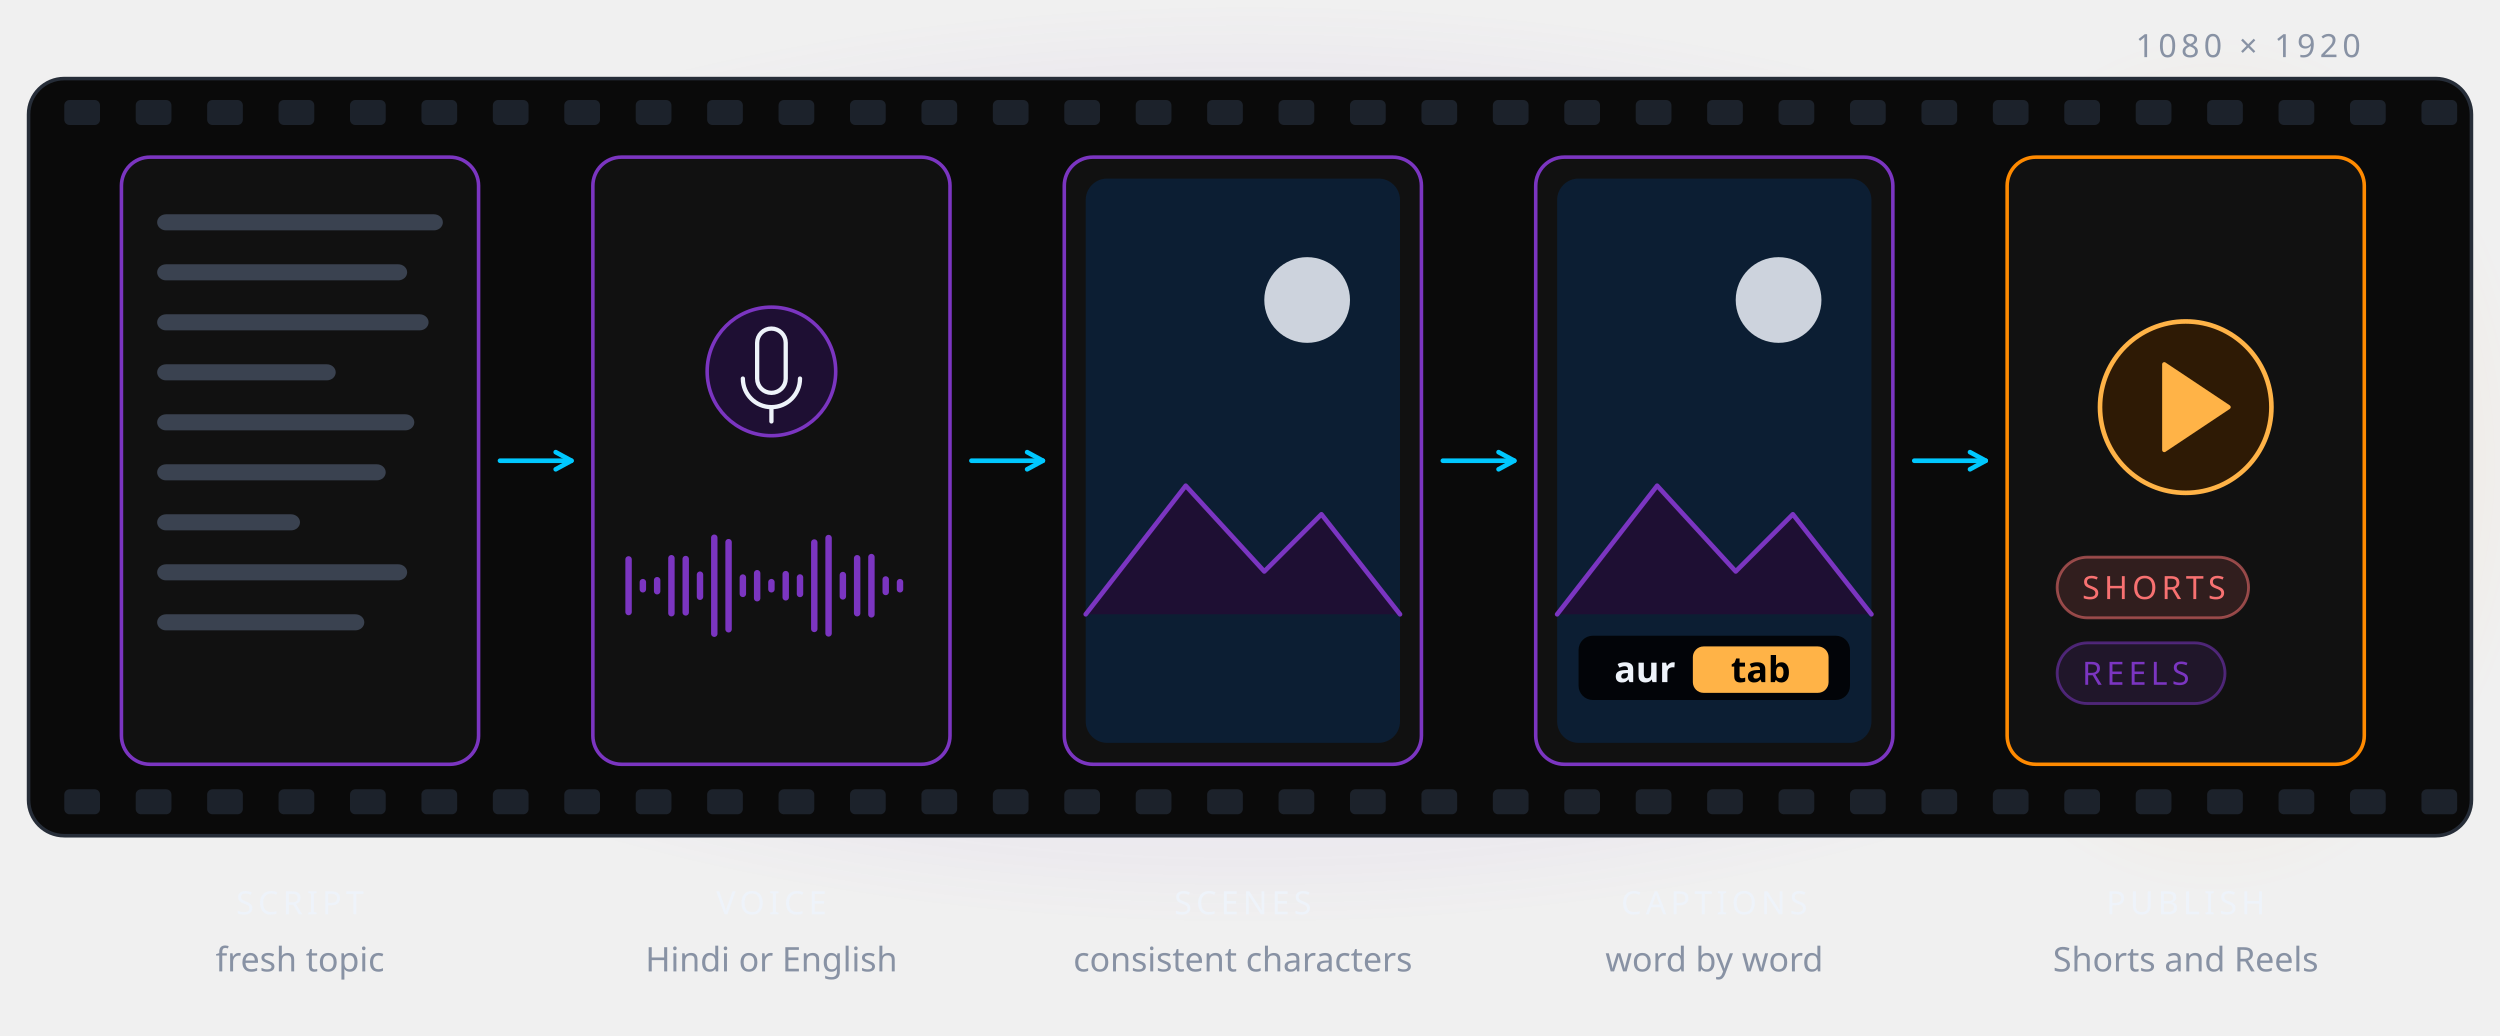
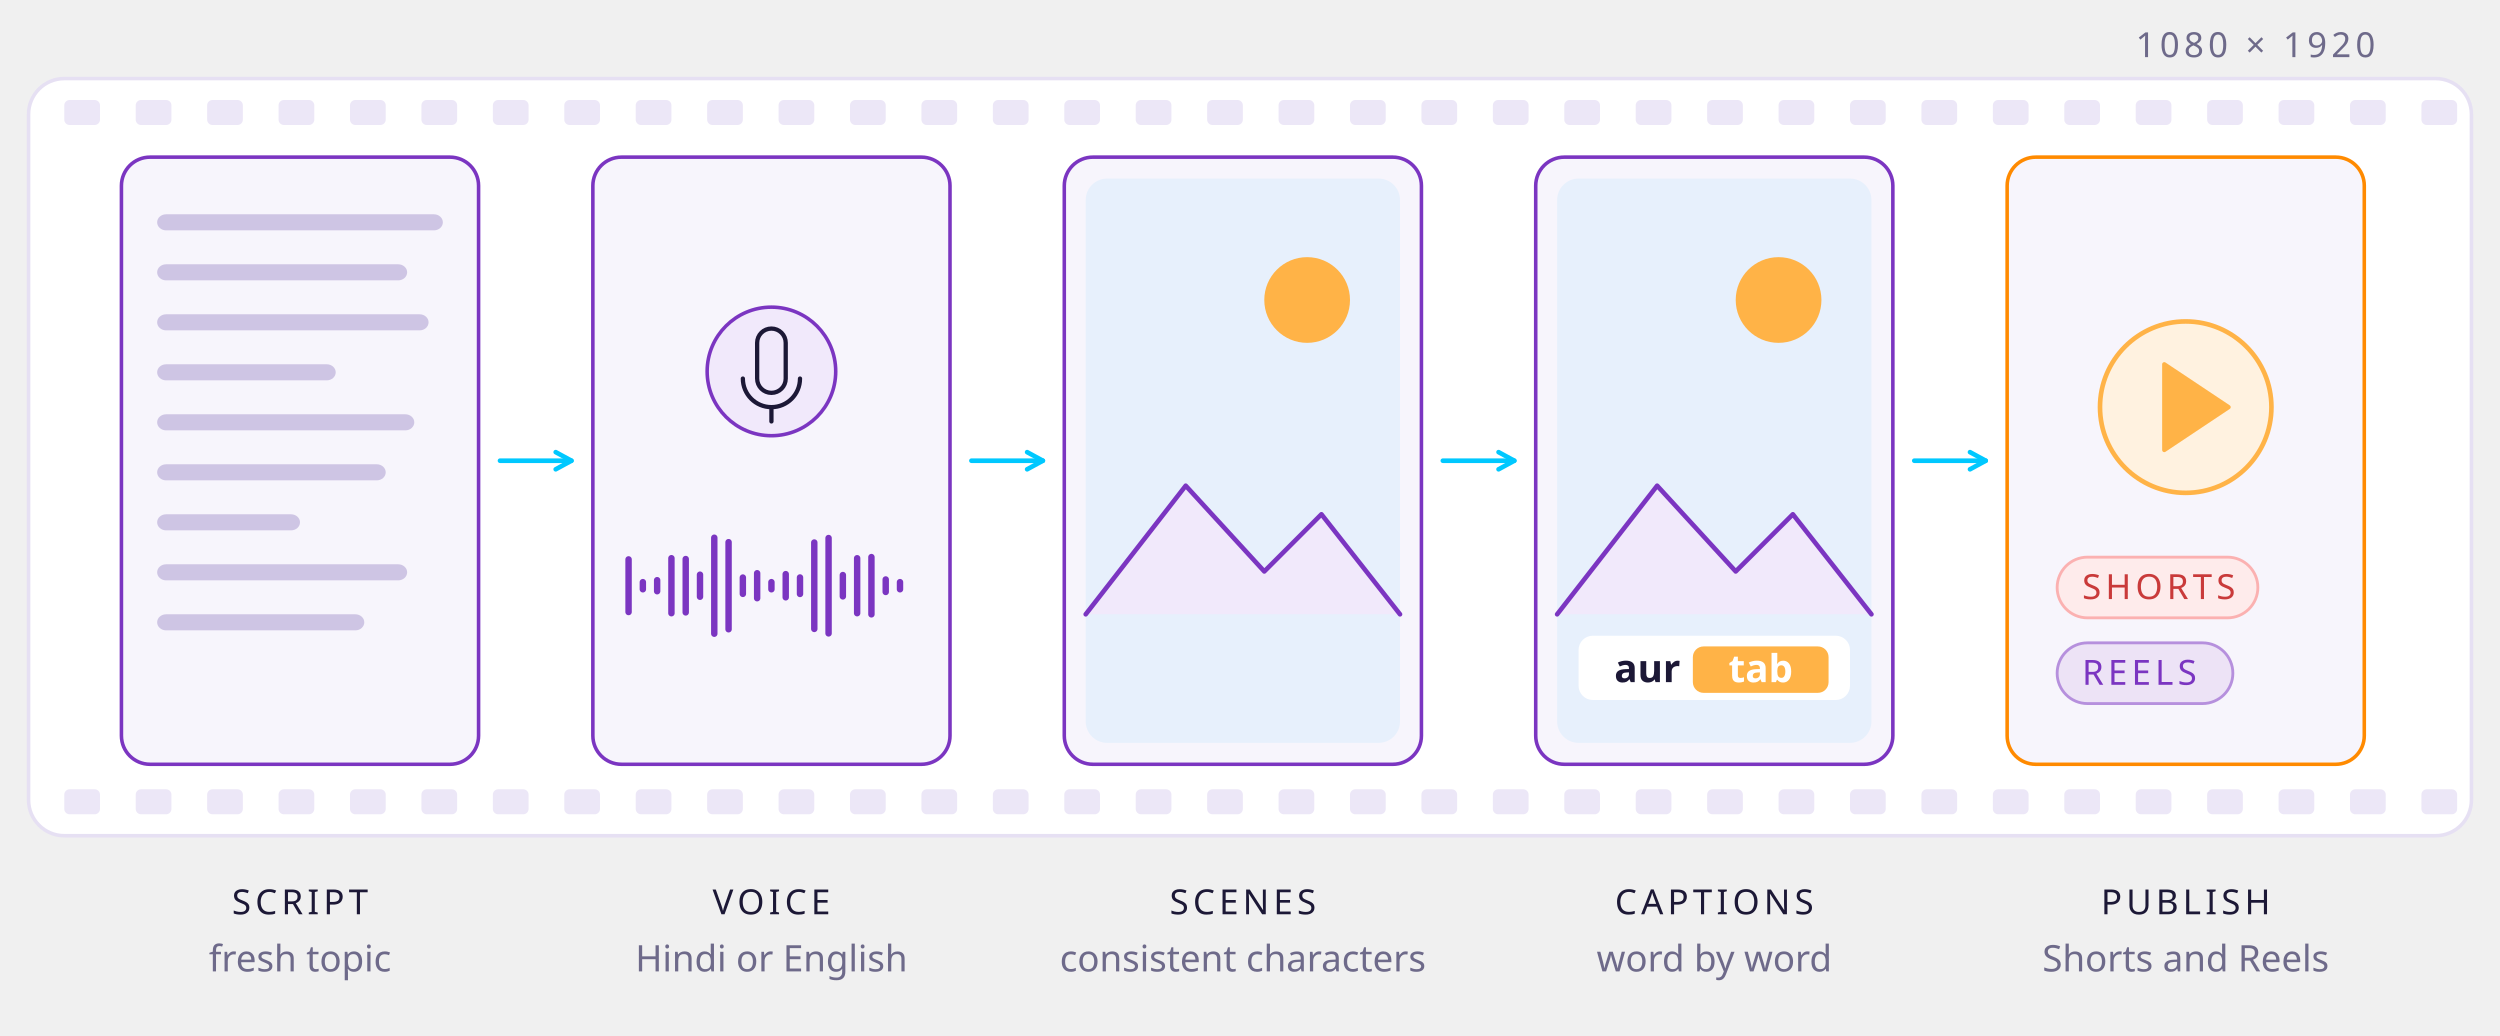
<svg xmlns="http://www.w3.org/2000/svg" viewBox="0 0 700 290" role="img" fill="none">
-   <defs>
-     <radialGradient id="ai-video-factory-halo1">
-       <stop offset="0" stop-color="#7B35C1" stop-opacity="0.2" />
-       <stop offset="1" stop-color="#7B35C1" stop-opacity="0" />
-     </radialGradient>
-     <radialGradient id="ai-video-factory-halo2">
-       <stop offset="0" stop-color="#FF8A00" stop-opacity="0.14" />
-       <stop offset="1" stop-color="#FF8A00" stop-opacity="0" />
-     </radialGradient>
-   </defs>
-   <ellipse cx="350" cy="130" rx="320" ry="130" fill="url(#ai-video-factory-halo1)" />
-   <ellipse cx="620" cy="130" rx="90" ry="120" fill="url(#ai-video-factory-halo2)" />
-   <rect x="8" y="22" width="684" height="212" rx="10" fill="#0A0A0A" stroke="#262D38" stroke-width="1" />
-   <rect x="18" y="28" width="10" height="7" rx="1.5" fill="#1C222B" />
-   <rect x="18" y="221" width="10" height="7" rx="1.5" fill="#1C222B" />
-   <rect x="38" y="28" width="10" height="7" rx="1.5" fill="#1C222B" />
-   <rect x="38" y="221" width="10" height="7" rx="1.5" fill="#1C222B" />
-   <rect x="58" y="28" width="10" height="7" rx="1.5" fill="#1C222B" />
-   <rect x="58" y="221" width="10" height="7" rx="1.5" fill="#1C222B" />
-   <rect x="78" y="28" width="10" height="7" rx="1.5" fill="#1C222B" />
-   <rect x="78" y="221" width="10" height="7" rx="1.5" fill="#1C222B" />
-   <rect x="98" y="28" width="10" height="7" rx="1.5" fill="#1C222B" />
-   <rect x="98" y="221" width="10" height="7" rx="1.5" fill="#1C222B" />
-   <rect x="118" y="28" width="10" height="7" rx="1.5" fill="#1C222B" />
-   <rect x="118" y="221" width="10" height="7" rx="1.5" fill="#1C222B" />
-   <rect x="138" y="28" width="10" height="7" rx="1.5" fill="#1C222B" />
-   <rect x="138" y="221" width="10" height="7" rx="1.5" fill="#1C222B" />
-   <rect x="158" y="28" width="10" height="7" rx="1.5" fill="#1C222B" />
-   <rect x="158" y="221" width="10" height="7" rx="1.5" fill="#1C222B" />
-   <rect x="178" y="28" width="10" height="7" rx="1.5" fill="#1C222B" />
-   <rect x="178" y="221" width="10" height="7" rx="1.5" fill="#1C222B" />
-   <rect x="198" y="28" width="10" height="7" rx="1.5" fill="#1C222B" />
-   <rect x="198" y="221" width="10" height="7" rx="1.5" fill="#1C222B" />
-   <rect x="218" y="28" width="10" height="7" rx="1.5" fill="#1C222B" />
-   <rect x="218" y="221" width="10" height="7" rx="1.5" fill="#1C222B" />
-   <rect x="238" y="28" width="10" height="7" rx="1.5" fill="#1C222B" />
-   <rect x="238" y="221" width="10" height="7" rx="1.5" fill="#1C222B" />
-   <rect x="258" y="28" width="10" height="7" rx="1.5" fill="#1C222B" />
-   <rect x="258" y="221" width="10" height="7" rx="1.5" fill="#1C222B" />
-   <rect x="278" y="28" width="10" height="7" rx="1.5" fill="#1C222B" />
-   <rect x="278" y="221" width="10" height="7" rx="1.5" fill="#1C222B" />
-   <rect x="298" y="28" width="10" height="7" rx="1.5" fill="#1C222B" />
-   <rect x="298" y="221" width="10" height="7" rx="1.5" fill="#1C222B" />
-   <rect x="318" y="28" width="10" height="7" rx="1.5" fill="#1C222B" />
-   <rect x="318" y="221" width="10" height="7" rx="1.5" fill="#1C222B" />
-   <rect x="338" y="28" width="10" height="7" rx="1.5" fill="#1C222B" />
-   <rect x="338" y="221" width="10" height="7" rx="1.5" fill="#1C222B" />
-   <rect x="358" y="28" width="10" height="7" rx="1.5" fill="#1C222B" />
-   <rect x="358" y="221" width="10" height="7" rx="1.5" fill="#1C222B" />
-   <rect x="378" y="28" width="10" height="7" rx="1.5" fill="#1C222B" />
-   <rect x="378" y="221" width="10" height="7" rx="1.5" fill="#1C222B" />
-   <rect x="398" y="28" width="10" height="7" rx="1.5" fill="#1C222B" />
-   <rect x="398" y="221" width="10" height="7" rx="1.5" fill="#1C222B" />
-   <rect x="418" y="28" width="10" height="7" rx="1.5" fill="#1C222B" />
-   <rect x="418" y="221" width="10" height="7" rx="1.5" fill="#1C222B" />
-   <rect x="438" y="28" width="10" height="7" rx="1.5" fill="#1C222B" />
-   <rect x="438" y="221" width="10" height="7" rx="1.5" fill="#1C222B" />
-   <rect x="458" y="28" width="10" height="7" rx="1.5" fill="#1C222B" />
-   <rect x="458" y="221" width="10" height="7" rx="1.5" fill="#1C222B" />
-   <rect x="478" y="28" width="10" height="7" rx="1.5" fill="#1C222B" />
-   <rect x="478" y="221" width="10" height="7" rx="1.5" fill="#1C222B" />
-   <rect x="498" y="28" width="10" height="7" rx="1.5" fill="#1C222B" />
-   <rect x="498" y="221" width="10" height="7" rx="1.5" fill="#1C222B" />
-   <rect x="518" y="28" width="10" height="7" rx="1.5" fill="#1C222B" />
-   <rect x="518" y="221" width="10" height="7" rx="1.5" fill="#1C222B" />
-   <rect x="538" y="28" width="10" height="7" rx="1.5" fill="#1C222B" />
-   <rect x="538" y="221" width="10" height="7" rx="1.5" fill="#1C222B" />
-   <rect x="558" y="28" width="10" height="7" rx="1.5" fill="#1C222B" />
-   <rect x="558" y="221" width="10" height="7" rx="1.5" fill="#1C222B" />
-   <rect x="578" y="28" width="10" height="7" rx="1.5" fill="#1C222B" />
-   <rect x="578" y="221" width="10" height="7" rx="1.5" fill="#1C222B" />
-   <rect x="598" y="28" width="10" height="7" rx="1.5" fill="#1C222B" />
-   <rect x="598" y="221" width="10" height="7" rx="1.5" fill="#1C222B" />
-   <rect x="618" y="28" width="10" height="7" rx="1.5" fill="#1C222B" />
-   <rect x="618" y="221" width="10" height="7" rx="1.5" fill="#1C222B" />
-   <rect x="638" y="28" width="10" height="7" rx="1.5" fill="#1C222B" />
-   <rect x="638" y="221" width="10" height="7" rx="1.5" fill="#1C222B" />
-   <rect x="658" y="28" width="10" height="7" rx="1.5" fill="#1C222B" />
-   <rect x="658" y="221" width="10" height="7" rx="1.5" fill="#1C222B" />
-   <rect x="678" y="28" width="10" height="7" rx="1.5" fill="#1C222B" />
-   <rect x="678" y="221" width="10" height="7" rx="1.5" fill="#1C222B" />
-   <rect x="34" y="44" width="100" height="170" rx="8" fill="#111111" stroke="#7B35C1" stroke-width="1" />
-   <rect x="44" y="60" width="80" height="4.5" rx="2.5" fill="#3A4250" />
-   <rect x="44" y="74" width="70" height="4.5" rx="2.5" fill="#3A4250" />
-   <rect x="44" y="88" width="76" height="4.5" rx="2.5" fill="#3A4250" />
-   <rect x="44" y="102" width="50" height="4.5" rx="2.5" fill="#3A4250" />
-   <rect x="44" y="116" width="72" height="4.5" rx="2.5" fill="#3A4250" />
-   <rect x="44" y="130" width="64" height="4.5" rx="2.5" fill="#3A4250" />
-   <rect x="44" y="144" width="40" height="4.5" rx="2.5" fill="#3A4250" />
-   <rect x="44" y="158" width="70" height="4.5" rx="2.5" fill="#3A4250" />
-   <rect x="44" y="172" width="58" height="4.5" rx="2.5" fill="#3A4250" />
-   <text x="84.0" y="256" font-family="JetBrains Mono" font-size="9" font-weight="500" fill="#EEF3FA" text-anchor="middle" letter-spacing="1.2">SCRIPT</text>
-   <text x="84.0" y="272" font-family="DM Sans" font-size="9.5" font-weight="400" fill="#8892A4" text-anchor="middle">fresh topic</text>
+   <defs />
+   <rect x="8" y="22" width="684" height="212" rx="10" fill="#FFFFFF" stroke="#E6E0F3" stroke-width="1" />
+   <rect x="18" y="28" width="10" height="7" rx="1.5" fill="#ECE7F7" />
+   <rect x="18" y="221" width="10" height="7" rx="1.5" fill="#ECE7F7" />
+   <rect x="38" y="28" width="10" height="7" rx="1.5" fill="#ECE7F7" />
+   <rect x="38" y="221" width="10" height="7" rx="1.5" fill="#ECE7F7" />
+   <rect x="58" y="28" width="10" height="7" rx="1.5" fill="#ECE7F7" />
+   <rect x="58" y="221" width="10" height="7" rx="1.5" fill="#ECE7F7" />
+   <rect x="78" y="28" width="10" height="7" rx="1.5" fill="#ECE7F7" />
+   <rect x="78" y="221" width="10" height="7" rx="1.5" fill="#ECE7F7" />
+   <rect x="98" y="28" width="10" height="7" rx="1.5" fill="#ECE7F7" />
+   <rect x="98" y="221" width="10" height="7" rx="1.5" fill="#ECE7F7" />
+   <rect x="118" y="28" width="10" height="7" rx="1.5" fill="#ECE7F7" />
+   <rect x="118" y="221" width="10" height="7" rx="1.5" fill="#ECE7F7" />
+   <rect x="138" y="28" width="10" height="7" rx="1.5" fill="#ECE7F7" />
+   <rect x="138" y="221" width="10" height="7" rx="1.5" fill="#ECE7F7" />
+   <rect x="158" y="28" width="10" height="7" rx="1.5" fill="#ECE7F7" />
+   <rect x="158" y="221" width="10" height="7" rx="1.5" fill="#ECE7F7" />
+   <rect x="178" y="28" width="10" height="7" rx="1.5" fill="#ECE7F7" />
+   <rect x="178" y="221" width="10" height="7" rx="1.5" fill="#ECE7F7" />
+   <rect x="198" y="28" width="10" height="7" rx="1.5" fill="#ECE7F7" />
+   <rect x="198" y="221" width="10" height="7" rx="1.5" fill="#ECE7F7" />
+   <rect x="218" y="28" width="10" height="7" rx="1.5" fill="#ECE7F7" />
+   <rect x="218" y="221" width="10" height="7" rx="1.5" fill="#ECE7F7" />
+   <rect x="238" y="28" width="10" height="7" rx="1.5" fill="#ECE7F7" />
+   <rect x="238" y="221" width="10" height="7" rx="1.5" fill="#ECE7F7" />
+   <rect x="258" y="28" width="10" height="7" rx="1.5" fill="#ECE7F7" />
+   <rect x="258" y="221" width="10" height="7" rx="1.5" fill="#ECE7F7" />
+   <rect x="278" y="28" width="10" height="7" rx="1.5" fill="#ECE7F7" />
+   <rect x="278" y="221" width="10" height="7" rx="1.5" fill="#ECE7F7" />
+   <rect x="298" y="28" width="10" height="7" rx="1.5" fill="#ECE7F7" />
+   <rect x="298" y="221" width="10" height="7" rx="1.5" fill="#ECE7F7" />
+   <rect x="318" y="28" width="10" height="7" rx="1.5" fill="#ECE7F7" />
+   <rect x="318" y="221" width="10" height="7" rx="1.5" fill="#ECE7F7" />
+   <rect x="338" y="28" width="10" height="7" rx="1.5" fill="#ECE7F7" />
+   <rect x="338" y="221" width="10" height="7" rx="1.5" fill="#ECE7F7" />
+   <rect x="358" y="28" width="10" height="7" rx="1.5" fill="#ECE7F7" />
+   <rect x="358" y="221" width="10" height="7" rx="1.5" fill="#ECE7F7" />
+   <rect x="378" y="28" width="10" height="7" rx="1.5" fill="#ECE7F7" />
+   <rect x="378" y="221" width="10" height="7" rx="1.5" fill="#ECE7F7" />
+   <rect x="398" y="28" width="10" height="7" rx="1.5" fill="#ECE7F7" />
+   <rect x="398" y="221" width="10" height="7" rx="1.5" fill="#ECE7F7" />
+   <rect x="418" y="28" width="10" height="7" rx="1.5" fill="#ECE7F7" />
+   <rect x="418" y="221" width="10" height="7" rx="1.5" fill="#ECE7F7" />
+   <rect x="438" y="28" width="10" height="7" rx="1.5" fill="#ECE7F7" />
+   <rect x="438" y="221" width="10" height="7" rx="1.5" fill="#ECE7F7" />
+   <rect x="458" y="28" width="10" height="7" rx="1.5" fill="#ECE7F7" />
+   <rect x="458" y="221" width="10" height="7" rx="1.5" fill="#ECE7F7" />
+   <rect x="478" y="28" width="10" height="7" rx="1.5" fill="#ECE7F7" />
+   <rect x="478" y="221" width="10" height="7" rx="1.5" fill="#ECE7F7" />
+   <rect x="498" y="28" width="10" height="7" rx="1.5" fill="#ECE7F7" />
+   <rect x="498" y="221" width="10" height="7" rx="1.5" fill="#ECE7F7" />
+   <rect x="518" y="28" width="10" height="7" rx="1.5" fill="#ECE7F7" />
+   <rect x="518" y="221" width="10" height="7" rx="1.5" fill="#ECE7F7" />
+   <rect x="538" y="28" width="10" height="7" rx="1.5" fill="#ECE7F7" />
+   <rect x="538" y="221" width="10" height="7" rx="1.5" fill="#ECE7F7" />
+   <rect x="558" y="28" width="10" height="7" rx="1.5" fill="#ECE7F7" />
+   <rect x="558" y="221" width="10" height="7" rx="1.5" fill="#ECE7F7" />
+   <rect x="578" y="28" width="10" height="7" rx="1.5" fill="#ECE7F7" />
+   <rect x="578" y="221" width="10" height="7" rx="1.5" fill="#ECE7F7" />
+   <rect x="598" y="28" width="10" height="7" rx="1.5" fill="#ECE7F7" />
+   <rect x="598" y="221" width="10" height="7" rx="1.5" fill="#ECE7F7" />
+   <rect x="618" y="28" width="10" height="7" rx="1.5" fill="#ECE7F7" />
+   <rect x="618" y="221" width="10" height="7" rx="1.5" fill="#ECE7F7" />
+   <rect x="638" y="28" width="10" height="7" rx="1.5" fill="#ECE7F7" />
+   <rect x="638" y="221" width="10" height="7" rx="1.5" fill="#ECE7F7" />
+   <rect x="658" y="28" width="10" height="7" rx="1.5" fill="#ECE7F7" />
+   <rect x="658" y="221" width="10" height="7" rx="1.5" fill="#ECE7F7" />
+   <rect x="678" y="28" width="10" height="7" rx="1.5" fill="#ECE7F7" />
+   <rect x="678" y="221" width="10" height="7" rx="1.5" fill="#ECE7F7" />
+   <rect x="34" y="44" width="100" height="170" rx="8" fill="#F7F5FC" stroke="#7B35C1" stroke-width="1" />
+   <rect x="44" y="60" width="80" height="4.5" rx="2.5" fill="#CEC5E4" />
+   <rect x="44" y="74" width="70" height="4.5" rx="2.5" fill="#CEC5E4" />
+   <rect x="44" y="88" width="76" height="4.5" rx="2.5" fill="#CEC5E4" />
+   <rect x="44" y="102" width="50" height="4.5" rx="2.5" fill="#CEC5E4" />
+   <rect x="44" y="116" width="72" height="4.5" rx="2.5" fill="#CEC5E4" />
+   <rect x="44" y="130" width="64" height="4.5" rx="2.5" fill="#CEC5E4" />
+   <rect x="44" y="144" width="40" height="4.5" rx="2.5" fill="#CEC5E4" />
+   <rect x="44" y="158" width="70" height="4.5" rx="2.5" fill="#CEC5E4" />
+   <rect x="44" y="172" width="58" height="4.5" rx="2.5" fill="#CEC5E4" />
+   <text x="84.0" y="256" font-family="JetBrains Mono" font-size="9.72" font-weight="500" fill="#1C1836" text-anchor="middle" letter-spacing="1.2">SCRIPT</text>
+   <text x="84.0" y="272" font-family="DM Sans" font-size="10.26" font-weight="400" fill="#6E6A8A" text-anchor="middle">fresh topic</text>
  <line x1="140" y1="129.0" x2="160" y2="129.0" stroke="#00C8FF" stroke-width="1.3" stroke-linecap="round" />
  <path d="M155.6 131.4 L160 129.0 L155.6 126.6" stroke="#00C8FF" stroke-width="1.3" fill="none" stroke-linecap="round" stroke-linejoin="round" />
-   <rect x="166" y="44" width="100" height="170" rx="8" fill="#111111" stroke="#7B35C1" stroke-width="1" />
-   <circle cx="216" cy="104" r="18" fill="#1E0F33" stroke="#7B35C1" stroke-width="1" />
-   <path d="M212 96 v10 a4 4 0 0 0 8 0 v-10 a4 4 0 0 0 -8 0 z M208 106 a8 8 0 0 0 16 0 M216 114 v4" stroke="#EEF3FA" stroke-width="1.2" fill="none" stroke-linecap="round" stroke-linejoin="round" />
+   <rect x="166" y="44" width="100" height="170" rx="8" fill="#F7F5FC" stroke="#7B35C1" stroke-width="1" />
+   <circle cx="216" cy="104" r="18" fill="#F1E9FB" stroke="#7B35C1" stroke-width="1" />
+   <path d="M212 96 v10 a4 4 0 0 0 8 0 v-10 a4 4 0 0 0 -8 0 z M208 106 a8 8 0 0 0 16 0 M216 114 v4" stroke="#1C1836" stroke-width="1.2" fill="none" stroke-linecap="round" stroke-linejoin="round" />
  <line x1="176.0" y1="156.631" x2="176.0" y2="171.369" stroke="#7B35C1" stroke-width="1.8" stroke-linecap="round" />
  <line x1="180.0" y1="163.0" x2="180.0" y2="165.0" stroke="#7B35C1" stroke-width="1.8" stroke-linecap="round" />
  <line x1="184.0" y1="162.454" x2="184.0" y2="165.546" stroke="#7B35C1" stroke-width="1.8" stroke-linecap="round" />
  <line x1="188.0" y1="156.299" x2="188.0" y2="171.701" stroke="#7B35C1" stroke-width="1.8" stroke-linecap="round" />
  <line x1="192.0" y1="156.529" x2="192.0" y2="171.471" stroke="#7B35C1" stroke-width="1.8" stroke-linecap="round" />
  <line x1="196.0" y1="160.909" x2="196.0" y2="167.091" stroke="#7B35C1" stroke-width="1.8" stroke-linecap="round" />
  <line x1="200.0" y1="150.561" x2="200.0" y2="177.439" stroke="#7B35C1" stroke-width="1.8" stroke-linecap="round" />
  <line x1="204.0" y1="151.805" x2="204.0" y2="176.195" stroke="#7B35C1" stroke-width="1.8" stroke-linecap="round" />
  <line x1="208.0" y1="161.715" x2="208.0" y2="166.285" stroke="#7B35C1" stroke-width="1.8" stroke-linecap="round" />
  <line x1="212.0" y1="160.501" x2="212.0" y2="167.499" stroke="#7B35C1" stroke-width="1.8" stroke-linecap="round" />
  <line x1="216.0" y1="163.0" x2="216.0" y2="165.0" stroke="#7B35C1" stroke-width="1.8" stroke-linecap="round" />
  <line x1="220.0" y1="160.754" x2="220.0" y2="167.246" stroke="#7B35C1" stroke-width="1.8" stroke-linecap="round" />
  <line x1="224.0" y1="161.69" x2="224.0" y2="166.31" stroke="#7B35C1" stroke-width="1.8" stroke-linecap="round" />
  <line x1="228.0" y1="151.904" x2="228.0" y2="176.096" stroke="#7B35C1" stroke-width="1.8" stroke-linecap="round" />
  <line x1="232.0" y1="150.65" x2="232.0" y2="177.35" stroke="#7B35C1" stroke-width="1.8" stroke-linecap="round" />
  <line x1="236.0" y1="161.013" x2="236.0" y2="166.987" stroke="#7B35C1" stroke-width="1.8" stroke-linecap="round" />
  <line x1="240.0" y1="156.304" x2="240.0" y2="171.696" stroke="#7B35C1" stroke-width="1.8" stroke-linecap="round" />
  <line x1="244.0" y1="155.983" x2="244.0" y2="172.017" stroke="#7B35C1" stroke-width="1.8" stroke-linecap="round" />
  <line x1="248.0" y1="162.251" x2="248.0" y2="165.749" stroke="#7B35C1" stroke-width="1.8" stroke-linecap="round" />
  <line x1="252.0" y1="163.0" x2="252.0" y2="165.0" stroke="#7B35C1" stroke-width="1.8" stroke-linecap="round" />
-   <text x="216.0" y="256" font-family="JetBrains Mono" font-size="9" font-weight="500" fill="#EEF3FA" text-anchor="middle" letter-spacing="1.2">VOICE</text>
-   <text x="216.0" y="272" font-family="DM Sans" font-size="9.5" font-weight="400" fill="#8892A4" text-anchor="middle">Hindi or English</text>
+   <text x="216.0" y="256" font-family="JetBrains Mono" font-size="9.72" font-weight="500" fill="#1C1836" text-anchor="middle" letter-spacing="1.2">VOICE</text>
+   <text x="216.0" y="272" font-family="DM Sans" font-size="10.26" font-weight="400" fill="#6E6A8A" text-anchor="middle">Hindi or English</text>
  <line x1="272" y1="129.0" x2="292" y2="129.0" stroke="#00C8FF" stroke-width="1.3" stroke-linecap="round" />
  <path d="M287.6 131.4 L292 129.0 L287.6 126.6" stroke="#00C8FF" stroke-width="1.3" fill="none" stroke-linecap="round" stroke-linejoin="round" />
-   <rect x="298" y="44" width="100" height="170" rx="8" fill="#111111" stroke="#7B35C1" stroke-width="1" />
-   <rect x="304" y="50" width="88" height="158" rx="6" fill="#0C1E33" />
-   <circle cx="366" cy="84" r="12" fill="#EEF3FA" opacity="0.85" />
-   <path d="M304 172 L332 136 L354 160 L370 144 L392 172" stroke="#7B35C1" stroke-width="1.3" fill="#1E0F33" stroke-linecap="round" stroke-linejoin="round" />
-   <text x="348.0" y="256" font-family="JetBrains Mono" font-size="9" font-weight="500" fill="#EEF3FA" text-anchor="middle" letter-spacing="1.2">SCENES</text>
-   <text x="348.0" y="272" font-family="DM Sans" font-size="9.5" font-weight="400" fill="#8892A4" text-anchor="middle">consistent characters</text>
+   <rect x="298" y="44" width="100" height="170" rx="8" fill="#F7F5FC" stroke="#7B35C1" stroke-width="1" />
+   <rect x="304" y="50" width="88" height="158" rx="6" fill="#E7F0FC" />
+   <circle cx="366" cy="84" r="12" fill="#FFB347" />
+   <path d="M304 172 L332 136 L354 160 L370 144 L392 172" stroke="#7B35C1" stroke-width="1.3" fill="#F1E9FB" stroke-linecap="round" stroke-linejoin="round" />
+   <text x="348.0" y="256" font-family="JetBrains Mono" font-size="9.72" font-weight="500" fill="#1C1836" text-anchor="middle" letter-spacing="1.2">SCENES</text>
+   <text x="348.0" y="272" font-family="DM Sans" font-size="10.26" font-weight="400" fill="#6E6A8A" text-anchor="middle">consistent characters</text>
  <line x1="404" y1="129.0" x2="424" y2="129.0" stroke="#00C8FF" stroke-width="1.3" stroke-linecap="round" />
  <path d="M419.6 131.4 L424 129.0 L419.6 126.6" stroke="#00C8FF" stroke-width="1.3" fill="none" stroke-linecap="round" stroke-linejoin="round" />
-   <rect x="430" y="44" width="100" height="170" rx="8" fill="#111111" stroke="#7B35C1" stroke-width="1" />
-   <rect x="436" y="50" width="88" height="158" rx="6" fill="#0C1E33" />
-   <circle cx="498" cy="84" r="12" fill="#EEF3FA" opacity="0.85" />
-   <path d="M436 172 L464 136 L486 160 L502 144 L524 172" stroke="#7B35C1" stroke-width="1.3" fill="#1E0F33" stroke-linecap="round" stroke-linejoin="round" />
-   <rect x="442" y="178" width="76" height="18" rx="4" fill="#000000" opacity="0.85" />
-   <text x="452" y="191" font-family="Oxanium, DM Sans" font-size="10" font-weight="700" fill="#EEF3FA" text-anchor="start">aur</text>
+   <rect x="430" y="44" width="100" height="170" rx="8" fill="#F7F5FC" stroke="#7B35C1" stroke-width="1" />
+   <rect x="436" y="50" width="88" height="158" rx="6" fill="#E7F0FC" />
+   <circle cx="498" cy="84" r="12" fill="#FFB347" />
+   <path d="M436 172 L464 136 L486 160 L502 144 L524 172" stroke="#7B35C1" stroke-width="1.3" fill="#F1E9FB" stroke-linecap="round" stroke-linejoin="round" />
+   <rect x="442" y="178" width="76" height="18" rx="4" fill="#FFFFFF" />
+   <text x="452" y="191" font-family="Oxanium, DM Sans" font-size="10.80" font-weight="700" fill="#1C1836" text-anchor="start">aur</text>
  <rect x="474" y="181" width="38" height="13" rx="3" fill="#FFB347" />
-   <text x="493" y="191" font-family="Oxanium, DM Sans" font-size="10" font-weight="800" fill="#000000" text-anchor="middle">tab</text>
-   <text x="480.0" y="256" font-family="JetBrains Mono" font-size="9" font-weight="500" fill="#EEF3FA" text-anchor="middle" letter-spacing="1.2">CAPTIONS</text>
-   <text x="480.0" y="272" font-family="DM Sans" font-size="9.5" font-weight="400" fill="#8892A4" text-anchor="middle">word by word</text>
+   <text x="493" y="191" font-family="Oxanium, DM Sans" font-size="10.80" font-weight="800" fill="#FFFFFF" text-anchor="middle">tab</text>
+   <text x="480.0" y="256" font-family="JetBrains Mono" font-size="9.72" font-weight="500" fill="#1C1836" text-anchor="middle" letter-spacing="1.2">CAPTIONS</text>
+   <text x="480.0" y="272" font-family="DM Sans" font-size="10.26" font-weight="400" fill="#6E6A8A" text-anchor="middle">word by word</text>
  <line x1="536" y1="129.0" x2="556" y2="129.0" stroke="#00C8FF" stroke-width="1.3" stroke-linecap="round" />
  <path d="M551.6 131.4 L556 129.0 L551.6 126.6" stroke="#00C8FF" stroke-width="1.3" fill="none" stroke-linecap="round" stroke-linejoin="round" />
-   <rect x="562" y="44" width="100" height="170" rx="8" fill="#111111" stroke="#FF8A00" stroke-width="1" />
-   <circle cx="612" cy="114" r="24" fill="#2E1A05" stroke="#FFB347" stroke-width="1.3" />
+   <rect x="562" y="44" width="100" height="170" rx="8" fill="#F7F5FC" stroke="#FF8A00" stroke-width="1" />
+   <circle cx="612" cy="114" r="24" fill="#FFF2E0" stroke="#FFB347" stroke-width="1.3" />
  <path d="M606 102 l18 12 l-18 12 z" stroke="#FFB347" stroke-width="1.2" fill="#FFB347" stroke-linecap="round" stroke-linejoin="round" />
-   <rect x="576" y="156" width="53.6" height="17" rx="8.5" fill="#F87171" fill-opacity="0.14" stroke="#F87171" stroke-opacity=".55" stroke-width=".8" />
-   <text x="583" y="167.74" font-family="JetBrains Mono" font-size="9" font-weight="500" fill="#F87171" text-anchor="start" letter-spacing="1.2">SHORTS</text>
-   <rect x="576" y="180" width="47.0" height="17" rx="8.5" fill="#7B35C1" fill-opacity="0.14" stroke="#7B35C1" stroke-opacity=".55" stroke-width=".8" />
-   <text x="583" y="191.74" font-family="JetBrains Mono" font-size="9" font-weight="500" fill="#7B35C1" text-anchor="start" letter-spacing="1.2">REELS</text>
-   <text x="612.0" y="256" font-family="JetBrains Mono" font-size="9" font-weight="500" fill="#EEF3FA" text-anchor="middle" letter-spacing="1.2">PUBLISH</text>
-   <text x="612.0" y="272" font-family="DM Sans" font-size="9.5" font-weight="400" fill="#8892A4" text-anchor="middle">Shorts and Reels</text>
-   <text x="598" y="16" font-family="JetBrains Mono" font-size="9" font-weight="500" fill="#8892A4" text-anchor="start" letter-spacing="1.2">1080 × 1920</text>
+   <rect x="576" y="156" width="56.2" height="17" rx="8.5" fill="#FEEBEB" stroke="#FBB1B1" stroke-width=".8" />
+   <text x="583" y="167.74" font-family="JetBrains Mono" font-size="9.72" font-weight="500" fill="#C93A3A" text-anchor="start" letter-spacing="1.2">SHORTS</text>
+   <rect x="576" y="180" width="49.2" height="17" rx="8.5" fill="#EDE3F6" stroke="#B690DD" stroke-width=".8" />
+   <text x="583" y="191.74" font-family="JetBrains Mono" font-size="9.72" font-weight="500" fill="#7B35C1" text-anchor="start" letter-spacing="1.2">REELS</text>
+   <text x="612.0" y="256" font-family="JetBrains Mono" font-size="9.72" font-weight="500" fill="#1C1836" text-anchor="middle" letter-spacing="1.2">PUBLISH</text>
+   <text x="612.0" y="272" font-family="DM Sans" font-size="10.26" font-weight="400" fill="#6E6A8A" text-anchor="middle">Shorts and Reels</text>
+   <text x="598" y="16" font-family="JetBrains Mono" font-size="9.72" font-weight="500" fill="#6E6A8A" text-anchor="start" letter-spacing="1.2">1080 × 1920</text>
</svg>
